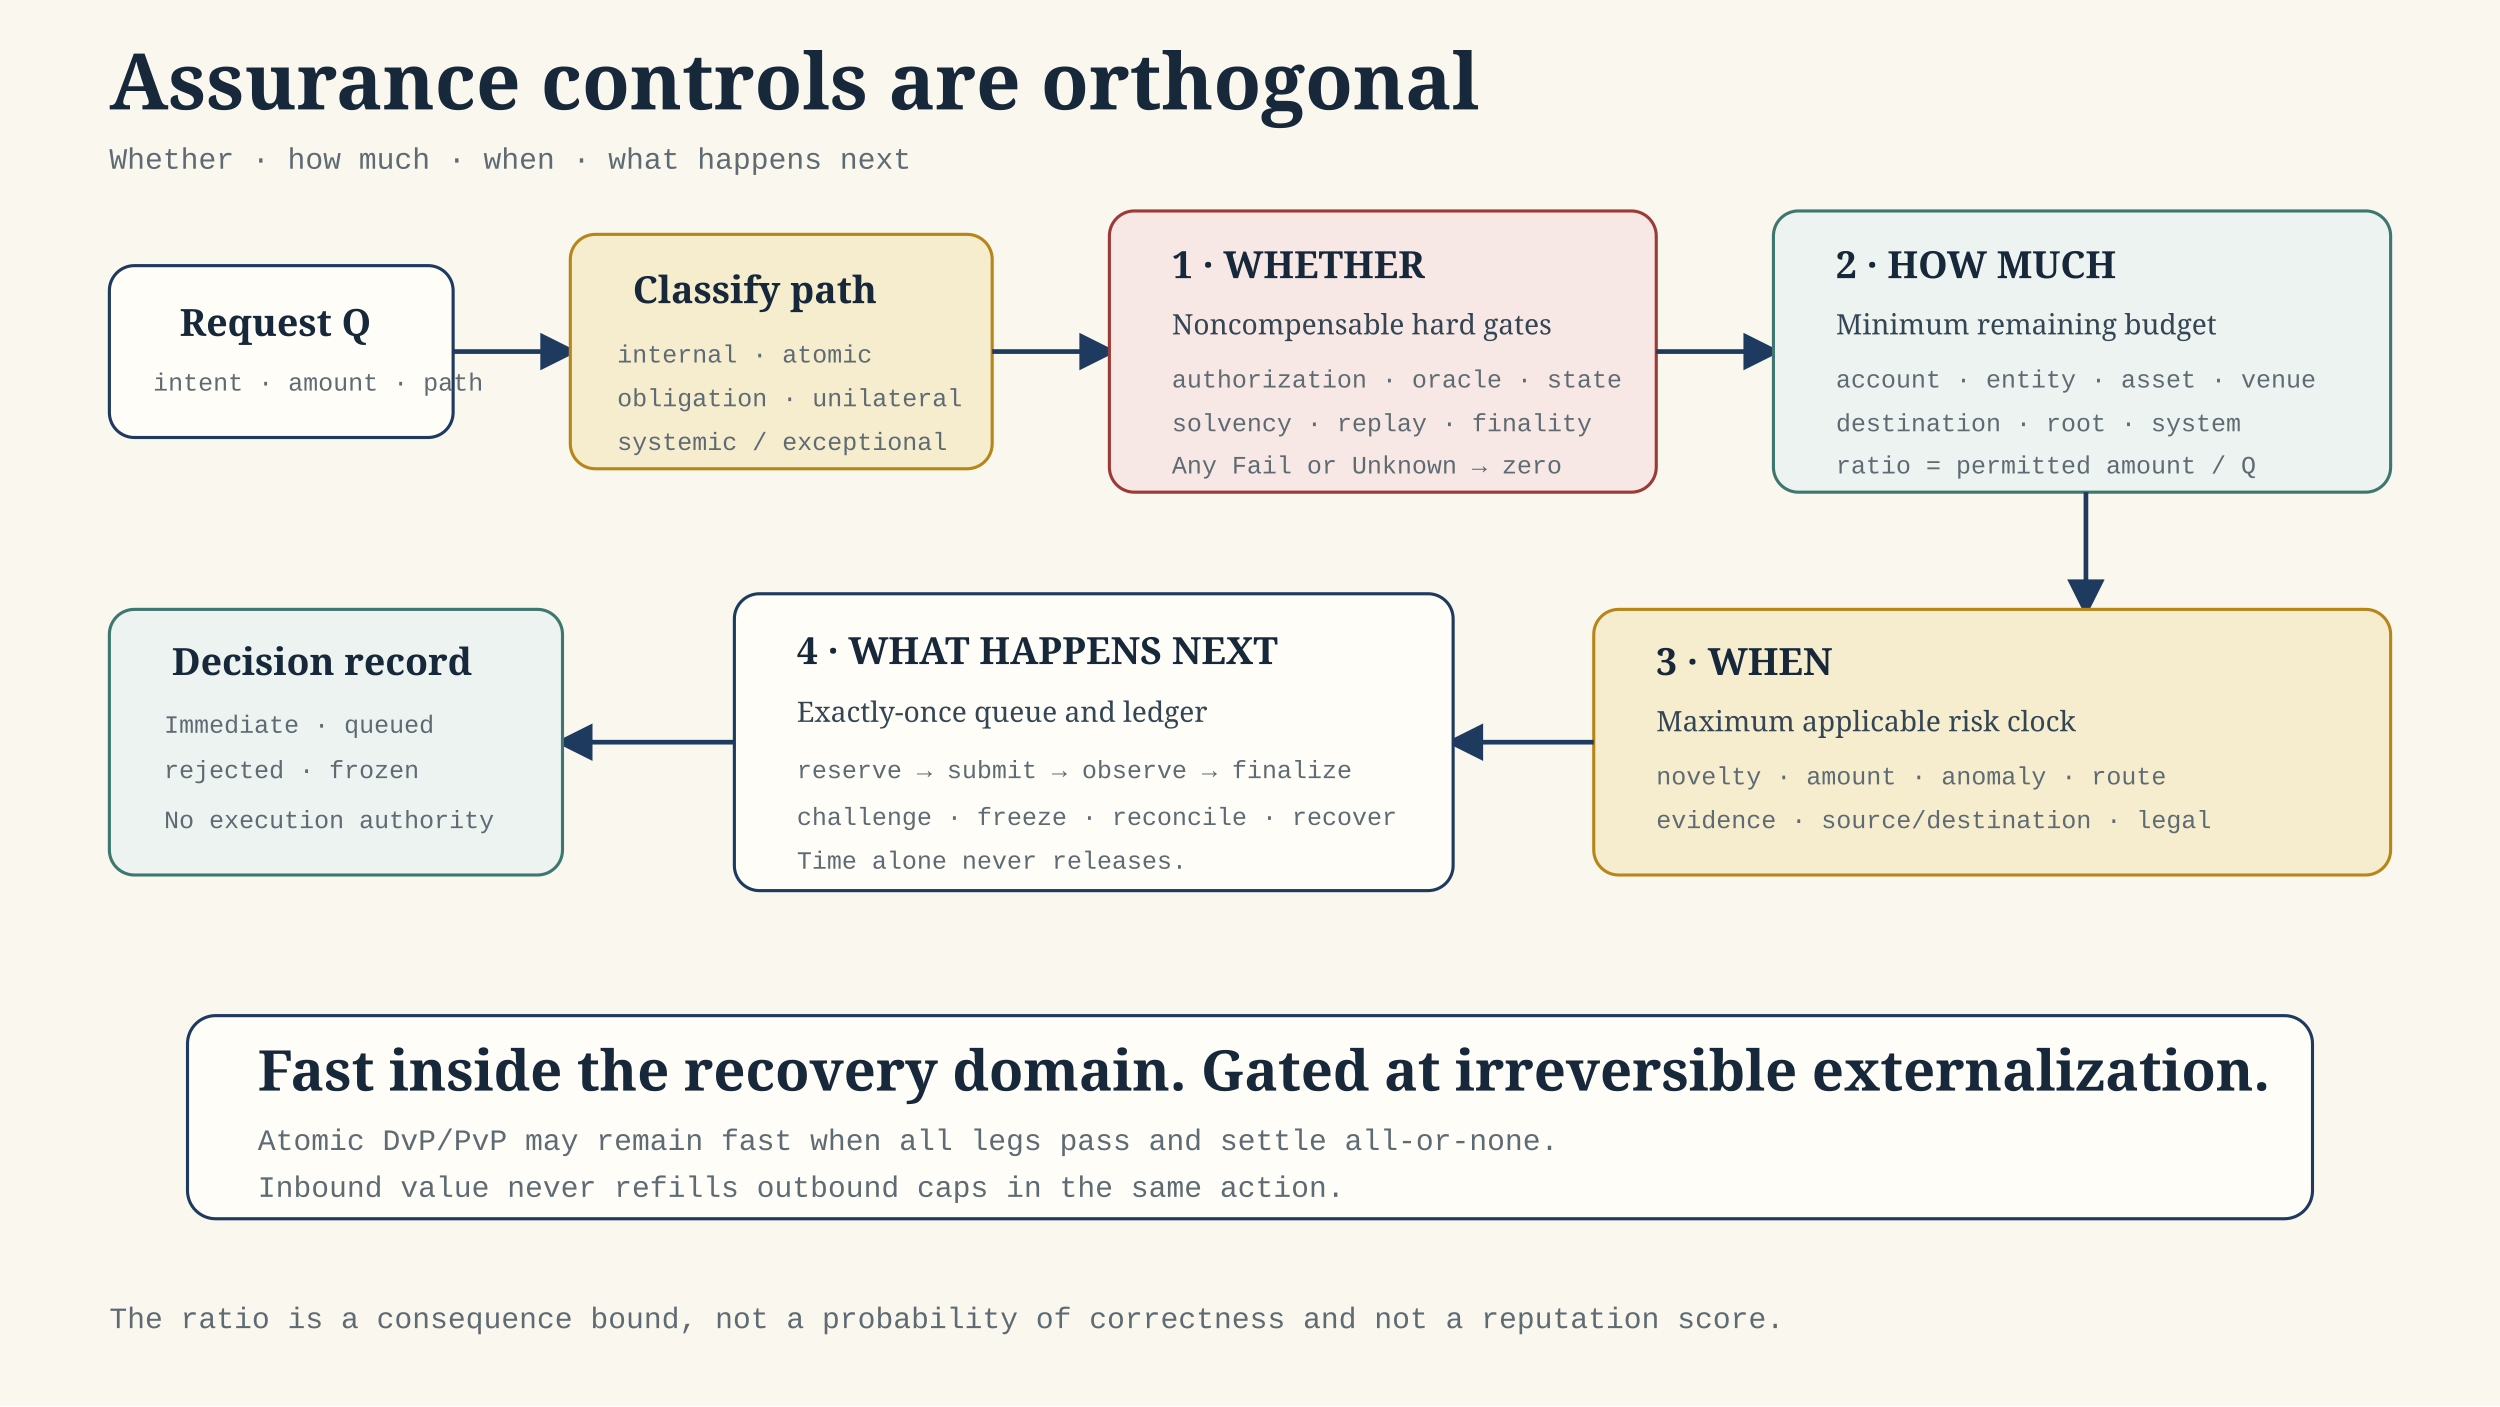
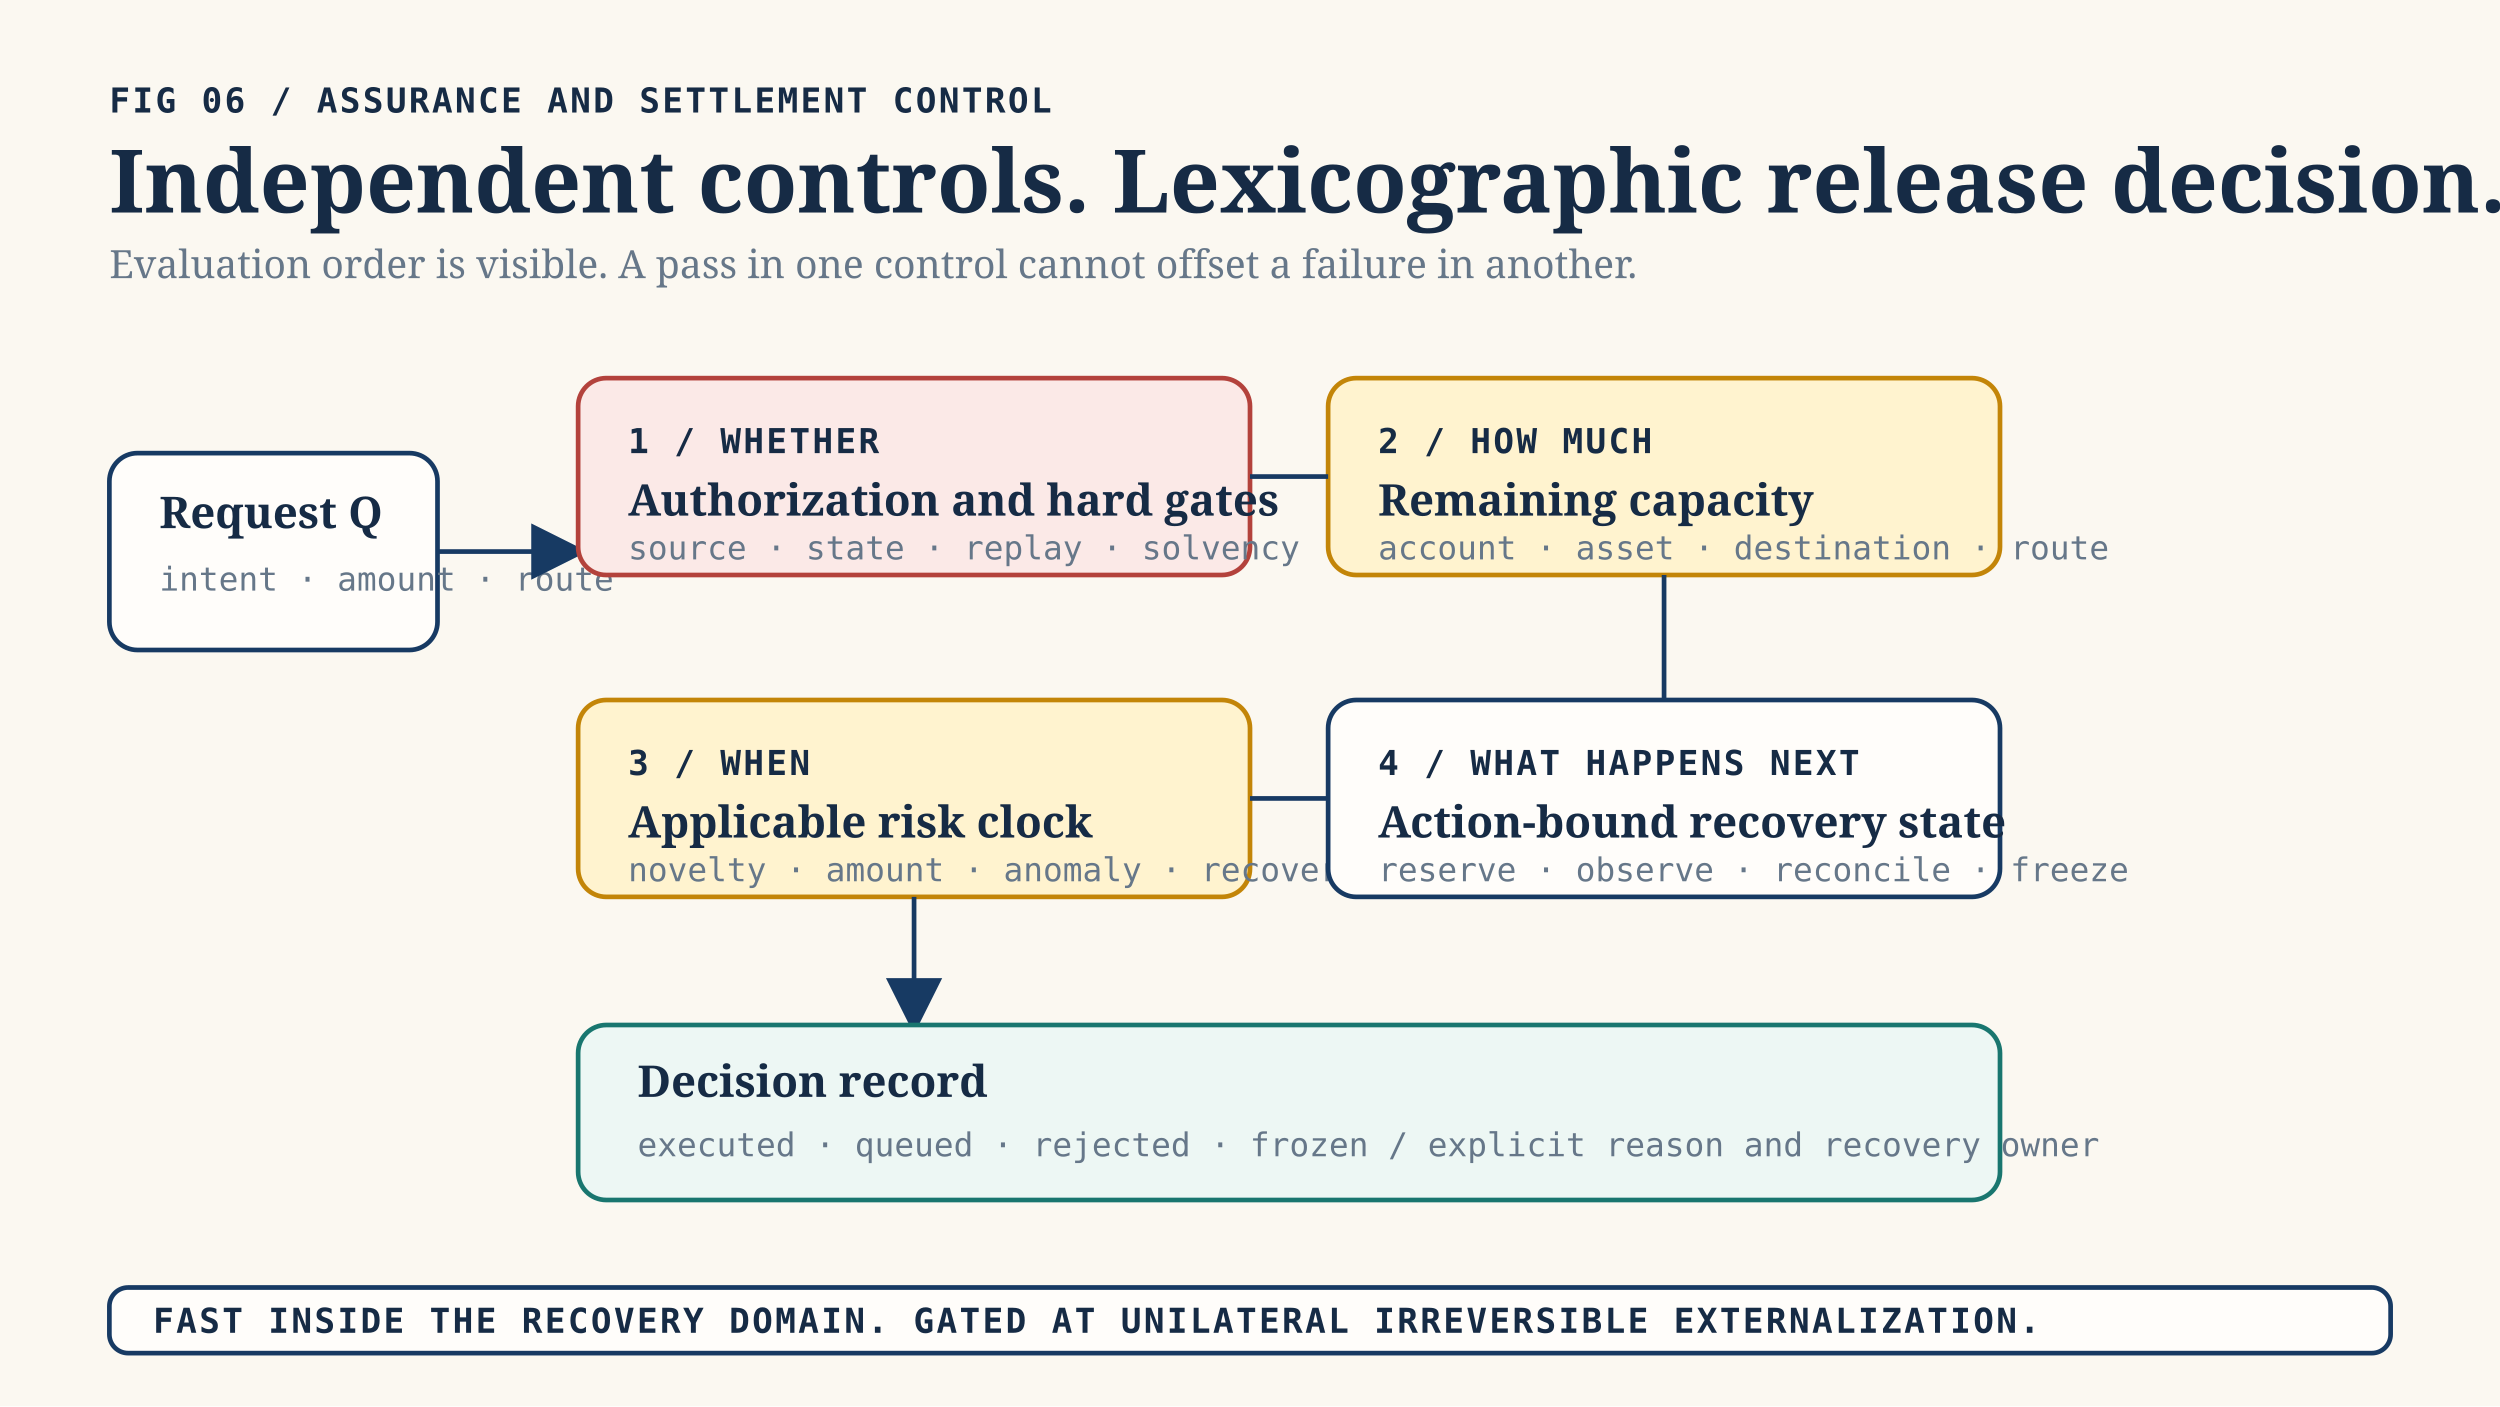
<svg xmlns="http://www.w3.org/2000/svg" width="1600" height="900" viewBox="0 0 1600 900" role="img" aria-labelledby="title desc">
  <defs>
-     <marker id="arr" viewBox="0 0 10 10" refX="8" refY="5" markerWidth="8" markerHeight="8" orient="auto">
-       <path d="M0 0L10 5L0 10Z" fill="#1e3a5f" />
+     <style>.ink{fill:#162b45}.muted{fill:#667789}.h{font:700 56px Georgia,serif}.t{font:700 28px Georgia,serif}.b{font:25px Georgia,serif}.k{font:700 22px ui-monospace,Consolas,monospace;letter-spacing:1.5px}.x{font:21px ui-monospace,Consolas,monospace}.navy{fill:#fffdfa;stroke:#173a63;stroke-width:3}.teal{fill:#edf7f4;stroke:#19766f;stroke-width:3}.gold{fill:#fff3cf;stroke:#c38508;stroke-width:3}.red{fill:#fbe9e7;stroke:#b3423c;stroke-width:3}</style>
+     <marker id="arrow" markerWidth="12" markerHeight="12" refX="10" refY="6" orient="auto">
+       <path d="M0,0 L12,6 L0,12 Z" fill="#173a63" />
    </marker>
-     <style>.h{font:700 50px Georgia,serif;fill:#17283b}.sub{font:19px 'Courier New',monospace;fill:#5f6b73}.t{font:700 24px Georgia,serif;fill:#17283b}.b{font:18px Georgia,serif;fill:#344554}.m{font:16px 'Courier New',monospace;fill:#5f6b73}.box{fill:#fffdf8;stroke:#1e3a5f;stroke-width:2}.green{fill:#edf3f0;stroke:#3d776f;stroke-width:2}.gold{fill:#f6edcf;stroke:#b78619;stroke-width:2}.red{fill:#f8e8e5;stroke:#9b3a37;stroke-width:2}.edge{fill:none;stroke:#1e3a5f;stroke-width:3;marker-end:url(#arr)}</style>
  </defs>
-   <rect width="1600" height="900" fill="#faf7ef" />
-   <text x="70" y="70" class="h">Assurance controls are orthogonal</text>
-   <text x="70" y="108" class="sub">Whether · how much · when · what happens next</text>
-   <rect x="70" y="170" width="220" height="110" rx="16" class="box" />
-   <text x="115" y="215" class="t">Request Q</text>
-   <text x="98" y="250" class="m">intent · amount · path</text>
-   <path d="M290 225H365" class="edge" />
-   <rect x="365" y="150" width="270" height="150" rx="16" class="gold" />
-   <text x="405" y="194" class="t">Classify path</text>
-   <text x="395" y="232" class="m">internal · atomic</text>
-   <text x="395" y="260" class="m">obligation · unilateral</text>
-   <text x="395" y="288" class="m">systemic / exceptional</text>
-   <path d="M635 225H710" class="edge" />
-   <rect x="710" y="135" width="350" height="180" rx="16" class="red" />
-   <text x="750" y="178" class="t">1 · WHETHER</text>
-   <text x="750" y="214" class="b">Noncompensable hard gates</text>
-   <text x="750" y="248" class="m">authorization · oracle · state</text>
-   <text x="750" y="276" class="m">solvency · replay · finality</text>
-   <text x="750" y="303" class="m">Any Fail or Unknown → zero</text>
-   <path d="M1060 225H1135" class="edge" />
-   <rect x="1135" y="135" width="395" height="180" rx="16" class="green" />
-   <text x="1175" y="178" class="t">2 · HOW MUCH</text>
-   <text x="1175" y="214" class="b">Minimum remaining budget</text>
-   <text x="1175" y="248" class="m">account · entity · asset · venue</text>
-   <text x="1175" y="276" class="m">destination · root · system</text>
-   <text x="1175" y="303" class="m">ratio = permitted amount / Q</text>
-   <path d="M1335 315V390" class="edge" />
-   <rect x="1020" y="390" width="510" height="170" rx="16" class="gold" />
-   <text x="1060" y="432" class="t">3 · WHEN</text>
-   <text x="1060" y="468" class="b">Maximum applicable risk clock</text>
-   <text x="1060" y="502" class="m">novelty · amount · anomaly · route</text>
-   <text x="1060" y="530" class="m">evidence · source/destination · legal</text>
-   <path d="M1020 475H930" class="edge" />
-   <rect x="470" y="380" width="460" height="190" rx="16" class="box" />
-   <text x="510" y="425" class="t">4 · WHAT HAPPENS NEXT</text>
-   <text x="510" y="462" class="b">Exactly-once queue and ledger</text>
-   <text x="510" y="498" class="m">reserve → submit → observe → finalize</text>
-   <text x="510" y="528" class="m">challenge · freeze · reconcile · recover</text>
-   <text x="510" y="556" class="m">Time alone never releases.</text>
-   <path d="M470 475H360" class="edge" />
-   <rect x="70" y="390" width="290" height="170" rx="16" class="green" />
-   <text x="110" y="432" class="t">Decision record</text>
-   <text x="105" y="469" class="m">Immediate · queued</text>
-   <text x="105" y="498" class="m">rejected · frozen</text>
-   <text x="105" y="530" class="m">No execution authority</text>
-   <rect x="120" y="650" width="1360" height="130" rx="18" class="box" />
-   <text x="165" y="698" class="h" style="font-size:36px">Fast inside the recovery domain. Gated at irreversible externalization.</text>
-   <text x="165" y="736" class="sub">Atomic DvP/PvP may remain fast when all legs pass and settle all-or-none.</text>
-   <text x="165" y="766" class="sub">Inbound value never refills outbound caps in the same action.</text>
-   <text x="70" y="850" class="sub">The ratio is a consequence bound, not a probability of correctness and not a reputation score.</text>
+   <rect width="1600" height="900" fill="#fbf8f1" />
+   <text x="70" y="72" class="k ink">FIG 06 / ASSURANCE AND SETTLEMENT CONTROL</text>
+   <text x="70" y="136" class="h ink">Independent controls. Lexicographic release decision.</text>
+   <text x="70" y="178" class="b muted">Evaluation order is visible. A pass in one control cannot offset a failure in another.</text>
+   <rect x="70" y="290" width="210" height="126" rx="18" class="navy" />
+   <text x="102" y="338" class="t ink">Request Q</text>
+   <text x="102" y="378" class="x muted">intent · amount · route</text>
+   <path d="M280 353H370" fill="none" stroke="#173a63" stroke-width="3" marker-end="url(#arrow)" />
+   <rect x="370" y="242" width="430" height="126" rx="18" class="red" />
+   <text x="402" y="290" class="k ink">1 / WHETHER</text>
+   <text x="402" y="330" class="t ink">Authorization and hard gates</text>
+   <text x="402" y="358" class="x muted">source · state · replay · solvency</text>
+   <rect x="850" y="242" width="430" height="126" rx="18" class="gold" />
+   <text x="882" y="290" class="k ink">2 / HOW MUCH</text>
+   <text x="882" y="330" class="t ink">Remaining capacity</text>
+   <text x="882" y="358" class="x muted">account · asset · destination · route</text>
+   <rect x="370" y="448" width="430" height="126" rx="18" class="gold" />
+   <text x="402" y="496" class="k ink">3 / WHEN</text>
+   <text x="402" y="536" class="t ink">Applicable risk clock</text>
+   <text x="402" y="564" class="x muted">novelty · amount · anomaly · recovery</text>
+   <rect x="850" y="448" width="430" height="126" rx="18" class="navy" />
+   <text x="882" y="496" class="k ink">4 / WHAT HAPPENS NEXT</text>
+   <text x="882" y="536" class="t ink">Action-bound recovery state</text>
+   <text x="882" y="564" class="x muted">reserve · observe · reconcile · freeze</text>
+   <path d="M800 305H850 M1065 368V448 M850 511H800 M585 574V656" fill="none" stroke="#173a63" stroke-width="3" marker-end="url(#arrow)" />
+   <rect x="370" y="656" width="910" height="112" rx="18" class="teal" />
+   <text x="408" y="702" class="t ink">Decision record</text>
+   <text x="408" y="740" class="x muted">executed · queued · rejected · frozen / explicit reason and recovery owner</text>
+   <rect x="70" y="824" width="1460" height="42" rx="12" class="navy" />
+   <text x="98" y="853" class="k ink">FAST INSIDE THE RECOVERY DOMAIN. GATED AT UNILATERAL IRREVERSIBLE EXTERNALIZATION.</text>
</svg>
